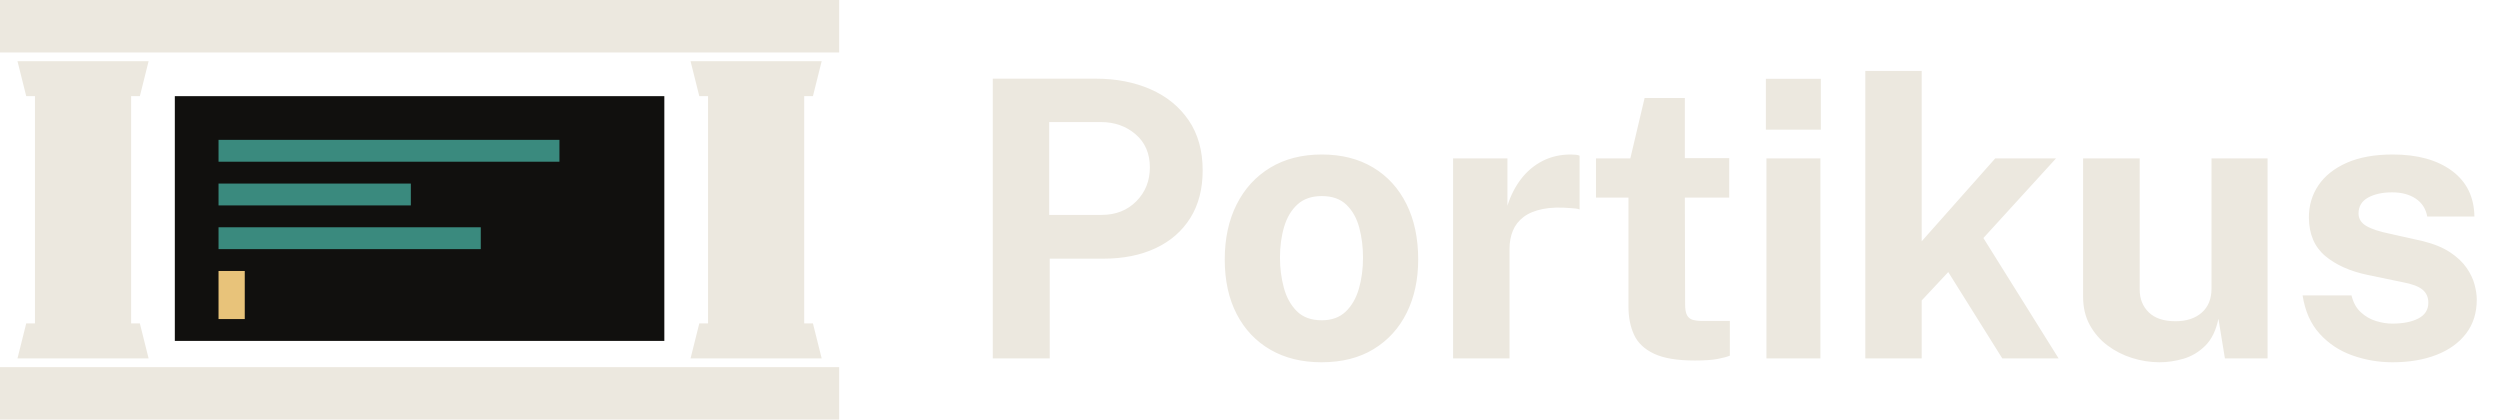
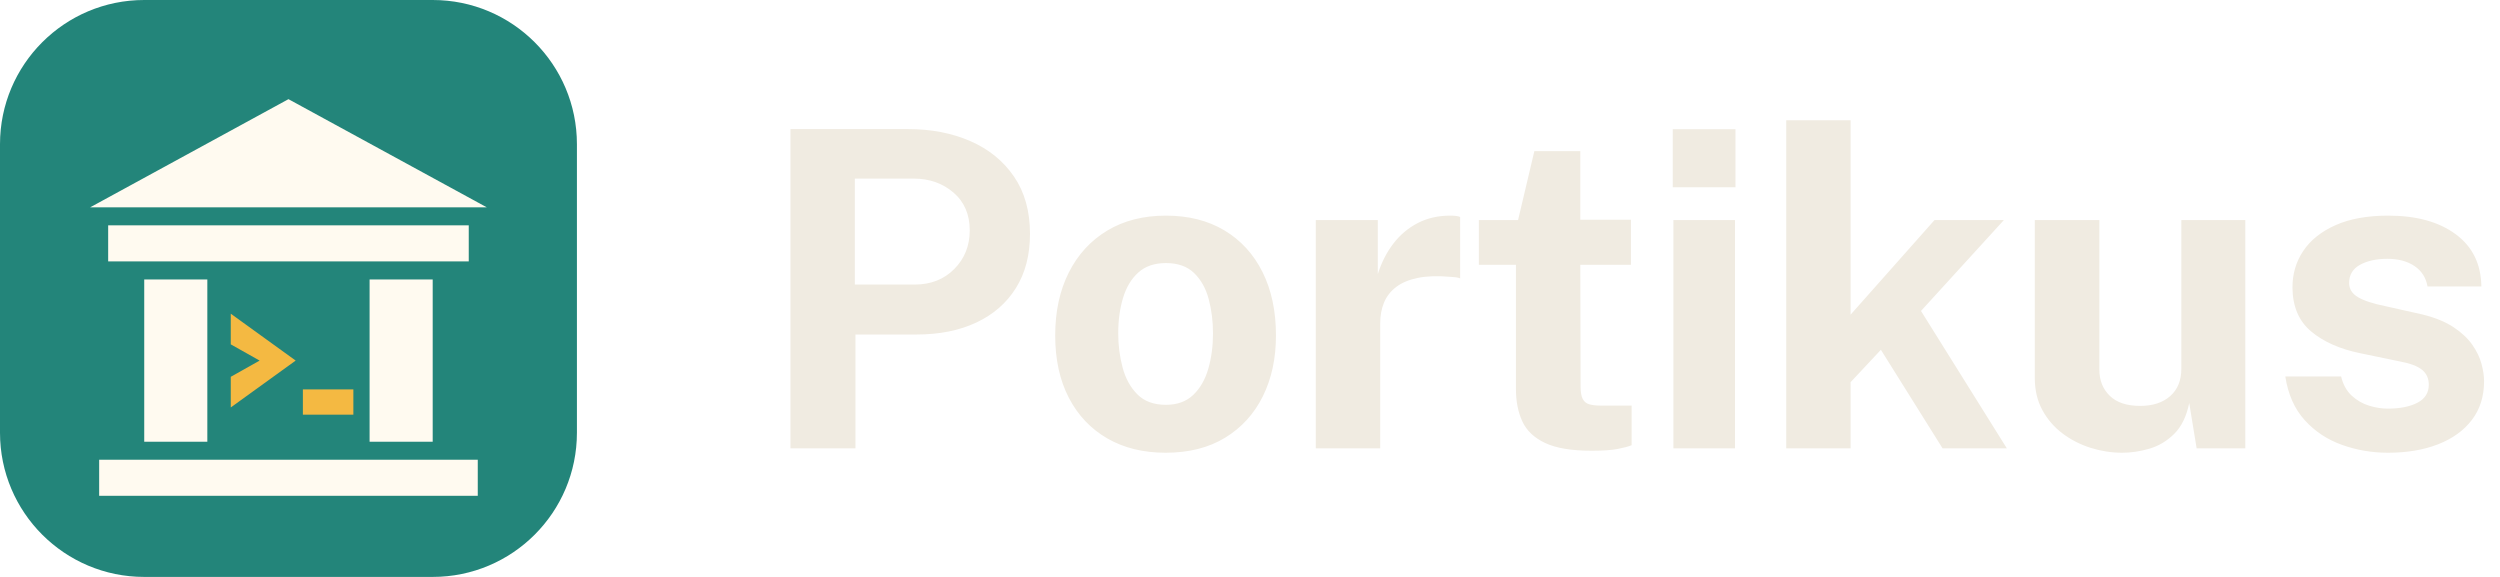
- <svg xmlns="http://www.w3.org/2000/svg" viewBox="0 0 286 48" width="286" height="48" role="img" aria-label="Portikus">
-   <path fill="#ece8df" d="M0 0h96v6h-96z M2 7L17 7L16 11L3 11z M4 11h11v26h-11z M3 37L16 37L17 41L2 41z M79 7L94 7L93 11L80 11z M81 11h11v26h-11z M80 37L93 37L94 41L79 41z M0 42h96v6h-96z" />
-   <path fill="#11100e" d="M20 11h56v28h-56z" />
-   <path fill="#3a8a7e" d="M25 16h39v2.5h-39z M25 21h22v2.5h-22z M25 26h30v2.5h-30z" />
-   <path fill="#e8c37a" d="M25 31h3v5.5h-3z" />
-   <path transform="translate(110 41)" fill="#ece8df" d="M3.575 0.0V-32.0H15.362Q18.848 -32.0 21.615 -30.79Q24.383 -29.581 25.984 -27.237Q27.585 -24.893 27.585 -21.502Q27.585 -18.324 26.174 -16.066Q24.762 -13.808 22.205 -12.608Q19.649 -11.408 16.206 -11.408H10.089V0.0ZM10.028 -16.415H16.024Q18.45 -16.415 19.997 -17.976Q21.545 -19.538 21.545 -21.848Q21.545 -24.234 19.915 -25.636Q18.285 -27.037 15.927 -27.037H10.028Z M41.181 0.443Q37.82 0.443 35.334 -0.993Q32.848 -2.429 31.479 -5.066Q30.111 -7.704 30.111 -11.314Q30.111 -14.914 31.473 -17.618Q32.835 -20.322 35.326 -21.824Q37.817 -23.325 41.212 -23.325Q44.596 -23.325 47.068 -21.848Q49.541 -20.371 50.891 -17.673Q52.241 -14.975 52.241 -11.314Q52.241 -7.864 50.927 -5.216Q49.614 -2.568 47.145 -1.063Q44.675 0.443 41.181 0.443ZM41.212 -4.36Q42.909 -4.36 43.948 -5.352Q44.988 -6.344 45.459 -7.978Q45.929 -9.611 45.929 -11.527Q45.929 -13.34 45.5 -14.953Q45.071 -16.566 44.038 -17.568Q43.006 -18.57 41.212 -18.57Q39.492 -18.57 38.443 -17.623Q37.393 -16.676 36.911 -15.074Q36.429 -13.472 36.429 -11.527Q36.429 -9.736 36.869 -8.092Q37.31 -6.448 38.353 -5.404Q39.396 -4.36 41.212 -4.36Z M56.232 0.0V-22.882H62.451V-17.466Q63.003 -19.213 64.015 -20.53Q65.028 -21.846 66.465 -22.586Q67.902 -23.325 69.701 -23.325Q70.022 -23.325 70.297 -23.294Q70.573 -23.263 70.704 -23.187V-17.035Q70.513 -17.119 70.237 -17.147Q69.96 -17.174 69.732 -17.189Q67.817 -17.357 66.477 -17.086Q65.137 -16.816 64.297 -16.177Q63.456 -15.538 63.073 -14.61Q62.69 -13.682 62.69 -12.526V0.0Z M83.888 0.243Q80.869 0.243 79.221 -0.535Q77.574 -1.314 76.936 -2.701Q76.297 -4.089 76.297 -5.925V-18.396H72.58V-22.882H76.51L78.142 -29.787H82.747V-22.913H87.824V-18.396H82.747L82.777 -6.199Q82.777 -5.351 82.993 -4.944Q83.209 -4.537 83.66 -4.409Q84.112 -4.282 84.82 -4.282H87.893V-0.313Q87.443 -0.119 86.504 0.062Q85.566 0.243 83.888 0.243Z M92.079 0.0V-22.882H98.254V0.0ZM92.017 -26.166V-31.986H98.303V-26.166Z M103.391 0.0V-32.885H109.842V-13.397L118.257 -22.882H125.21L116.9 -13.77L125.503 0.0H119.061L112.88 -9.876L109.842 -6.628V0.0Z M137.022 0.443Q135.441 0.436 133.898 -0.05Q132.355 -0.537 131.091 -1.487Q129.827 -2.437 129.067 -3.831Q128.307 -5.225 128.307 -7.048V-22.882H134.78V-7.87Q134.78 -6.286 135.818 -5.269Q136.856 -4.252 138.874 -4.252Q140.761 -4.252 141.879 -5.234Q142.997 -6.217 142.997 -7.981V-22.882H149.409V0.0H144.53L143.788 -4.539Q143.375 -2.53 142.281 -1.448Q141.188 -0.367 139.783 0.041Q138.378 0.45 137.022 0.443Z M163.703 0.443Q161.313 0.443 159.109 -0.342Q156.905 -1.126 155.37 -2.815Q153.835 -4.503 153.418 -7.203H159.012Q159.307 -5.986 160.075 -5.279Q160.844 -4.571 161.814 -4.275Q162.784 -3.978 163.672 -3.978Q165.526 -3.978 166.663 -4.57Q167.801 -5.162 167.801 -6.373Q167.801 -7.313 167.134 -7.864Q166.467 -8.416 164.911 -8.707L160.882 -9.542Q157.849 -10.174 156.008 -11.716Q154.167 -13.259 154.137 -16.086Q154.122 -18.148 155.217 -19.784Q156.313 -21.42 158.461 -22.373Q160.609 -23.325 163.736 -23.325Q167.971 -23.325 170.497 -21.462Q173.024 -19.599 173.072 -16.227H167.675Q167.438 -17.557 166.36 -18.277Q165.282 -18.996 163.66 -18.996Q161.994 -18.996 160.905 -18.393Q159.816 -17.79 159.816 -16.573Q159.816 -15.678 160.699 -15.154Q161.582 -14.629 163.447 -14.25L167.172 -13.415Q169.087 -12.939 170.293 -12.136Q171.498 -11.332 172.162 -10.381Q172.826 -9.43 173.084 -8.468Q173.343 -7.506 173.343 -6.736Q173.343 -4.445 172.122 -2.847Q170.902 -1.249 168.732 -0.403Q166.562 0.443 163.703 0.443Z" />
+ <svg xmlns="http://www.w3.org/2000/svg" viewBox="0 0 208 48" width="208" height="48" role="img" aria-label="Portikus">
+   <g transform="scale(1.5)">
+     <path fill="#23857a" d="M0 8a8 8 0 0 1 8-8h16a8 8 0 0 1 8 8v16a8 8 0 0 1-8 8H8a8 8 0 0 1-8-8z" />
+     <path fill="#fffaf0" d="M16 5.5 27 11.5H5z M6 12.5h20v2H6z M8 15.5h3.5v9H8z M20.5 15.5H24v9h-3.5z M5.5 25.5h21v2h-21z" />
+     <path fill="#f4b942" d="M12.8 17.4 16.4 20l-3.6 2.6v-1.7l1.6-.9-1.6-.9z M16.8 21.6h2.8v1.4h-2.8z" />
+   </g>
+   <path transform="translate(62.8 37.3) scale(0.83)" fill="#f0ebe1" d="M3.575 0.0V-32.0H15.362Q18.848 -32.0 21.615 -30.79Q24.383 -29.581 25.984 -27.237Q27.585 -24.893 27.585 -21.502Q27.585 -18.324 26.174 -16.066Q24.762 -13.808 22.205 -12.608Q19.649 -11.408 16.206 -11.408H10.089V0.0ZM10.028 -16.415H16.024Q18.45 -16.415 19.997 -17.976Q21.545 -19.538 21.545 -21.848Q21.545 -24.234 19.915 -25.636Q18.285 -27.037 15.927 -27.037H10.028Z M41.181 0.443Q37.82 0.443 35.334 -0.993Q32.848 -2.429 31.479 -5.066Q30.111 -7.704 30.111 -11.314Q30.111 -14.914 31.473 -17.618Q32.835 -20.322 35.326 -21.824Q37.817 -23.325 41.212 -23.325Q44.596 -23.325 47.068 -21.848Q49.541 -20.371 50.891 -17.673Q52.241 -14.975 52.241 -11.314Q52.241 -7.864 50.927 -5.216Q49.614 -2.568 47.145 -1.063Q44.675 0.443 41.181 0.443ZM41.212 -4.36Q42.909 -4.36 43.948 -5.352Q44.988 -6.344 45.459 -7.978Q45.929 -9.611 45.929 -11.527Q45.929 -13.34 45.5 -14.953Q45.071 -16.566 44.038 -17.568Q43.006 -18.57 41.212 -18.57Q39.492 -18.57 38.443 -17.623Q37.393 -16.676 36.911 -15.074Q36.429 -13.472 36.429 -11.527Q36.429 -9.736 36.869 -8.092Q37.31 -6.448 38.353 -5.404Q39.396 -4.36 41.212 -4.36Z M56.232 0.0V-22.882H62.451V-17.466Q63.003 -19.213 64.015 -20.53Q65.028 -21.846 66.465 -22.586Q67.902 -23.325 69.701 -23.325Q70.022 -23.325 70.297 -23.294Q70.573 -23.263 70.704 -23.187V-17.035Q70.513 -17.119 70.237 -17.147Q69.96 -17.174 69.732 -17.189Q67.817 -17.357 66.477 -17.086Q65.137 -16.816 64.297 -16.177Q63.456 -15.538 63.073 -14.61Q62.69 -13.682 62.69 -12.526V0.0Z M83.888 0.243Q80.869 0.243 79.221 -0.535Q77.574 -1.314 76.936 -2.701Q76.297 -4.089 76.297 -5.925V-18.396H72.58V-22.882H76.51L78.142 -29.787H82.747V-22.913H87.824V-18.396H82.747L82.777 -6.199Q82.777 -5.351 82.993 -4.944Q83.209 -4.537 83.66 -4.409Q84.112 -4.282 84.82 -4.282H87.893V-0.313Q87.443 -0.119 86.504 0.062Q85.566 0.243 83.888 0.243Z M92.079 0.0V-22.882H98.254V0.0ZM92.017 -26.166V-31.986H98.303V-26.166Z M103.391 0.0V-32.885H109.842V-13.397L118.257 -22.882H125.21L116.9 -13.77L125.503 0.0H119.061L112.88 -9.876L109.842 -6.628V0.0Z M137.022 0.443Q135.441 0.436 133.898 -0.05Q132.355 -0.537 131.091 -1.487Q129.827 -2.437 129.067 -3.831Q128.307 -5.225 128.307 -7.048V-22.882H134.78V-7.87Q134.78 -6.286 135.818 -5.269Q136.856 -4.252 138.874 -4.252Q140.761 -4.252 141.879 -5.234Q142.997 -6.217 142.997 -7.981V-22.882H149.409V0.0H144.53L143.788 -4.539Q143.375 -2.53 142.281 -1.448Q141.188 -0.367 139.783 0.041Q138.378 0.45 137.022 0.443Z M163.703 0.443Q161.313 0.443 159.109 -0.342Q156.905 -1.126 155.37 -2.815Q153.835 -4.503 153.418 -7.203H159.012Q159.307 -5.986 160.075 -5.279Q160.844 -4.571 161.814 -4.275Q162.784 -3.978 163.672 -3.978Q165.526 -3.978 166.663 -4.57Q167.801 -5.162 167.801 -6.373Q167.801 -7.313 167.134 -7.864Q166.467 -8.416 164.911 -8.707L160.882 -9.542Q157.849 -10.174 156.008 -11.716Q154.167 -13.259 154.137 -16.086Q154.122 -18.148 155.217 -19.784Q156.313 -21.42 158.461 -22.373Q160.609 -23.325 163.736 -23.325Q167.971 -23.325 170.497 -21.462Q173.024 -19.599 173.072 -16.227H167.675Q167.438 -17.557 166.36 -18.277Q165.282 -18.996 163.66 -18.996Q161.994 -18.996 160.905 -18.393Q159.816 -17.79 159.816 -16.573Q159.816 -15.678 160.699 -15.154Q161.582 -14.629 163.447 -14.25L167.172 -13.415Q169.087 -12.939 170.293 -12.136Q171.498 -11.332 172.162 -10.381Q172.826 -9.43 173.084 -8.468Q173.343 -7.506 173.343 -6.736Q173.343 -4.445 172.122 -2.847Q170.902 -1.249 168.732 -0.403Q166.562 0.443 163.703 0.443Z" />
</svg>
